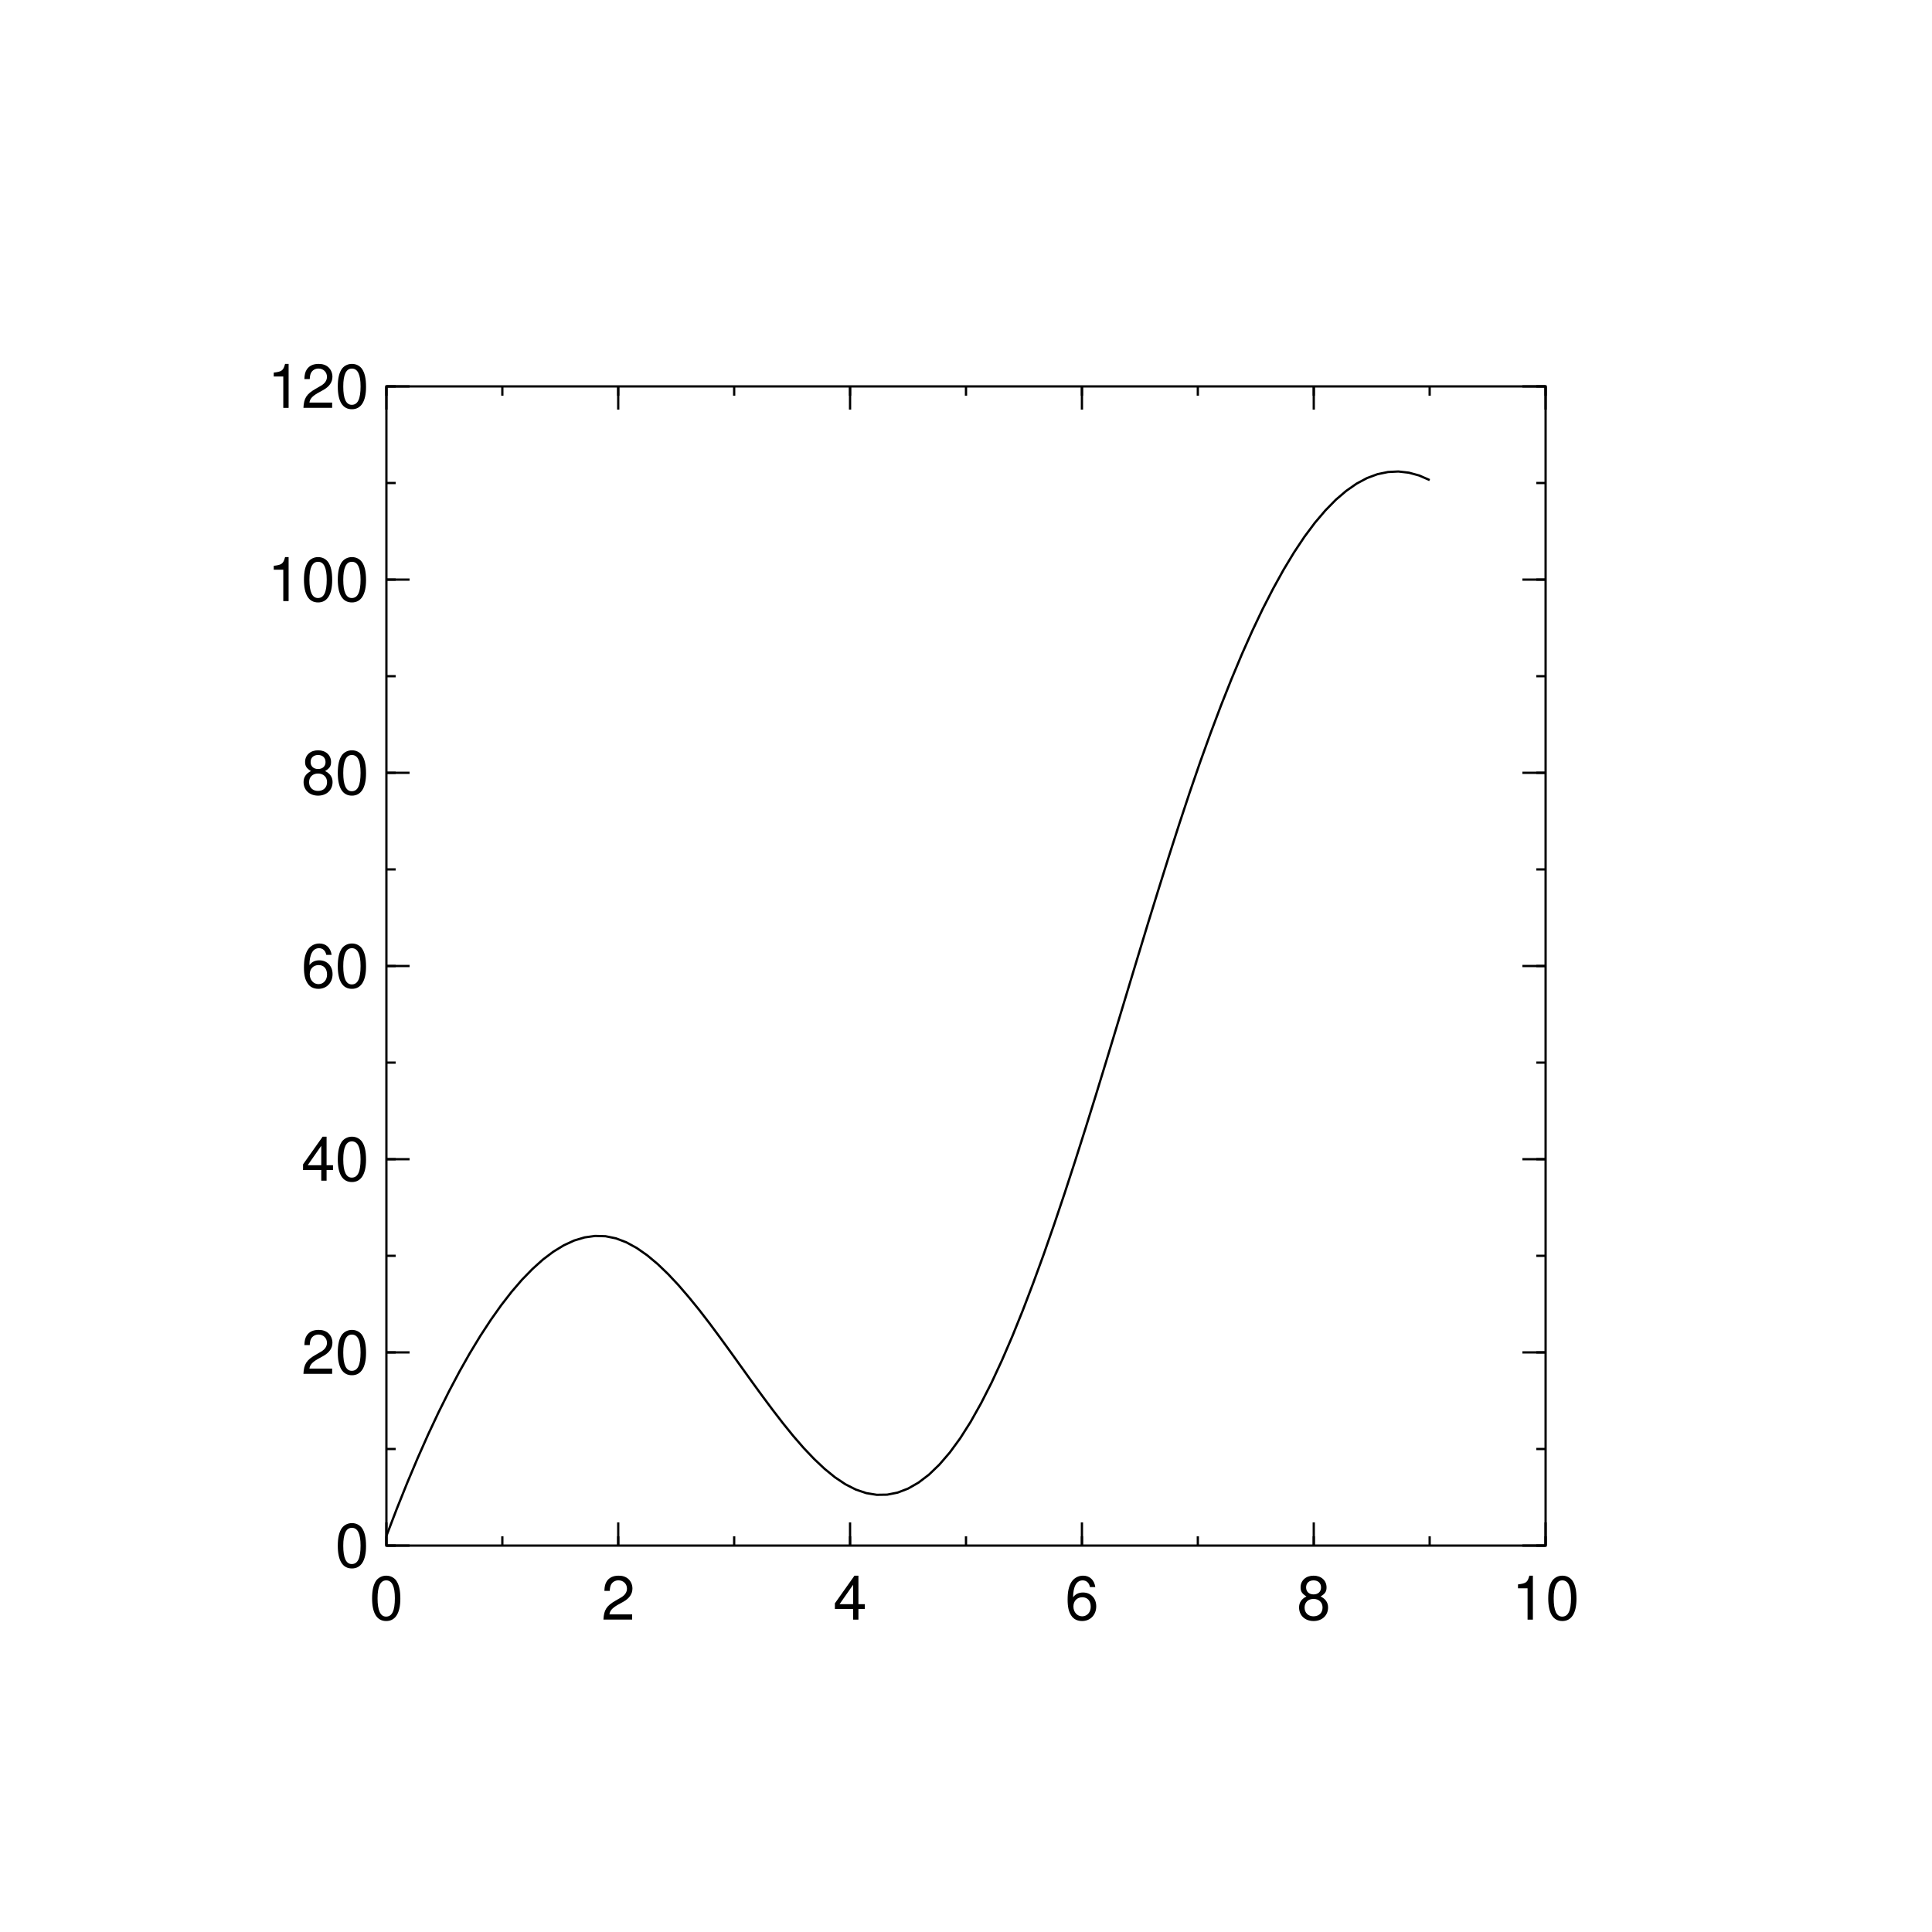
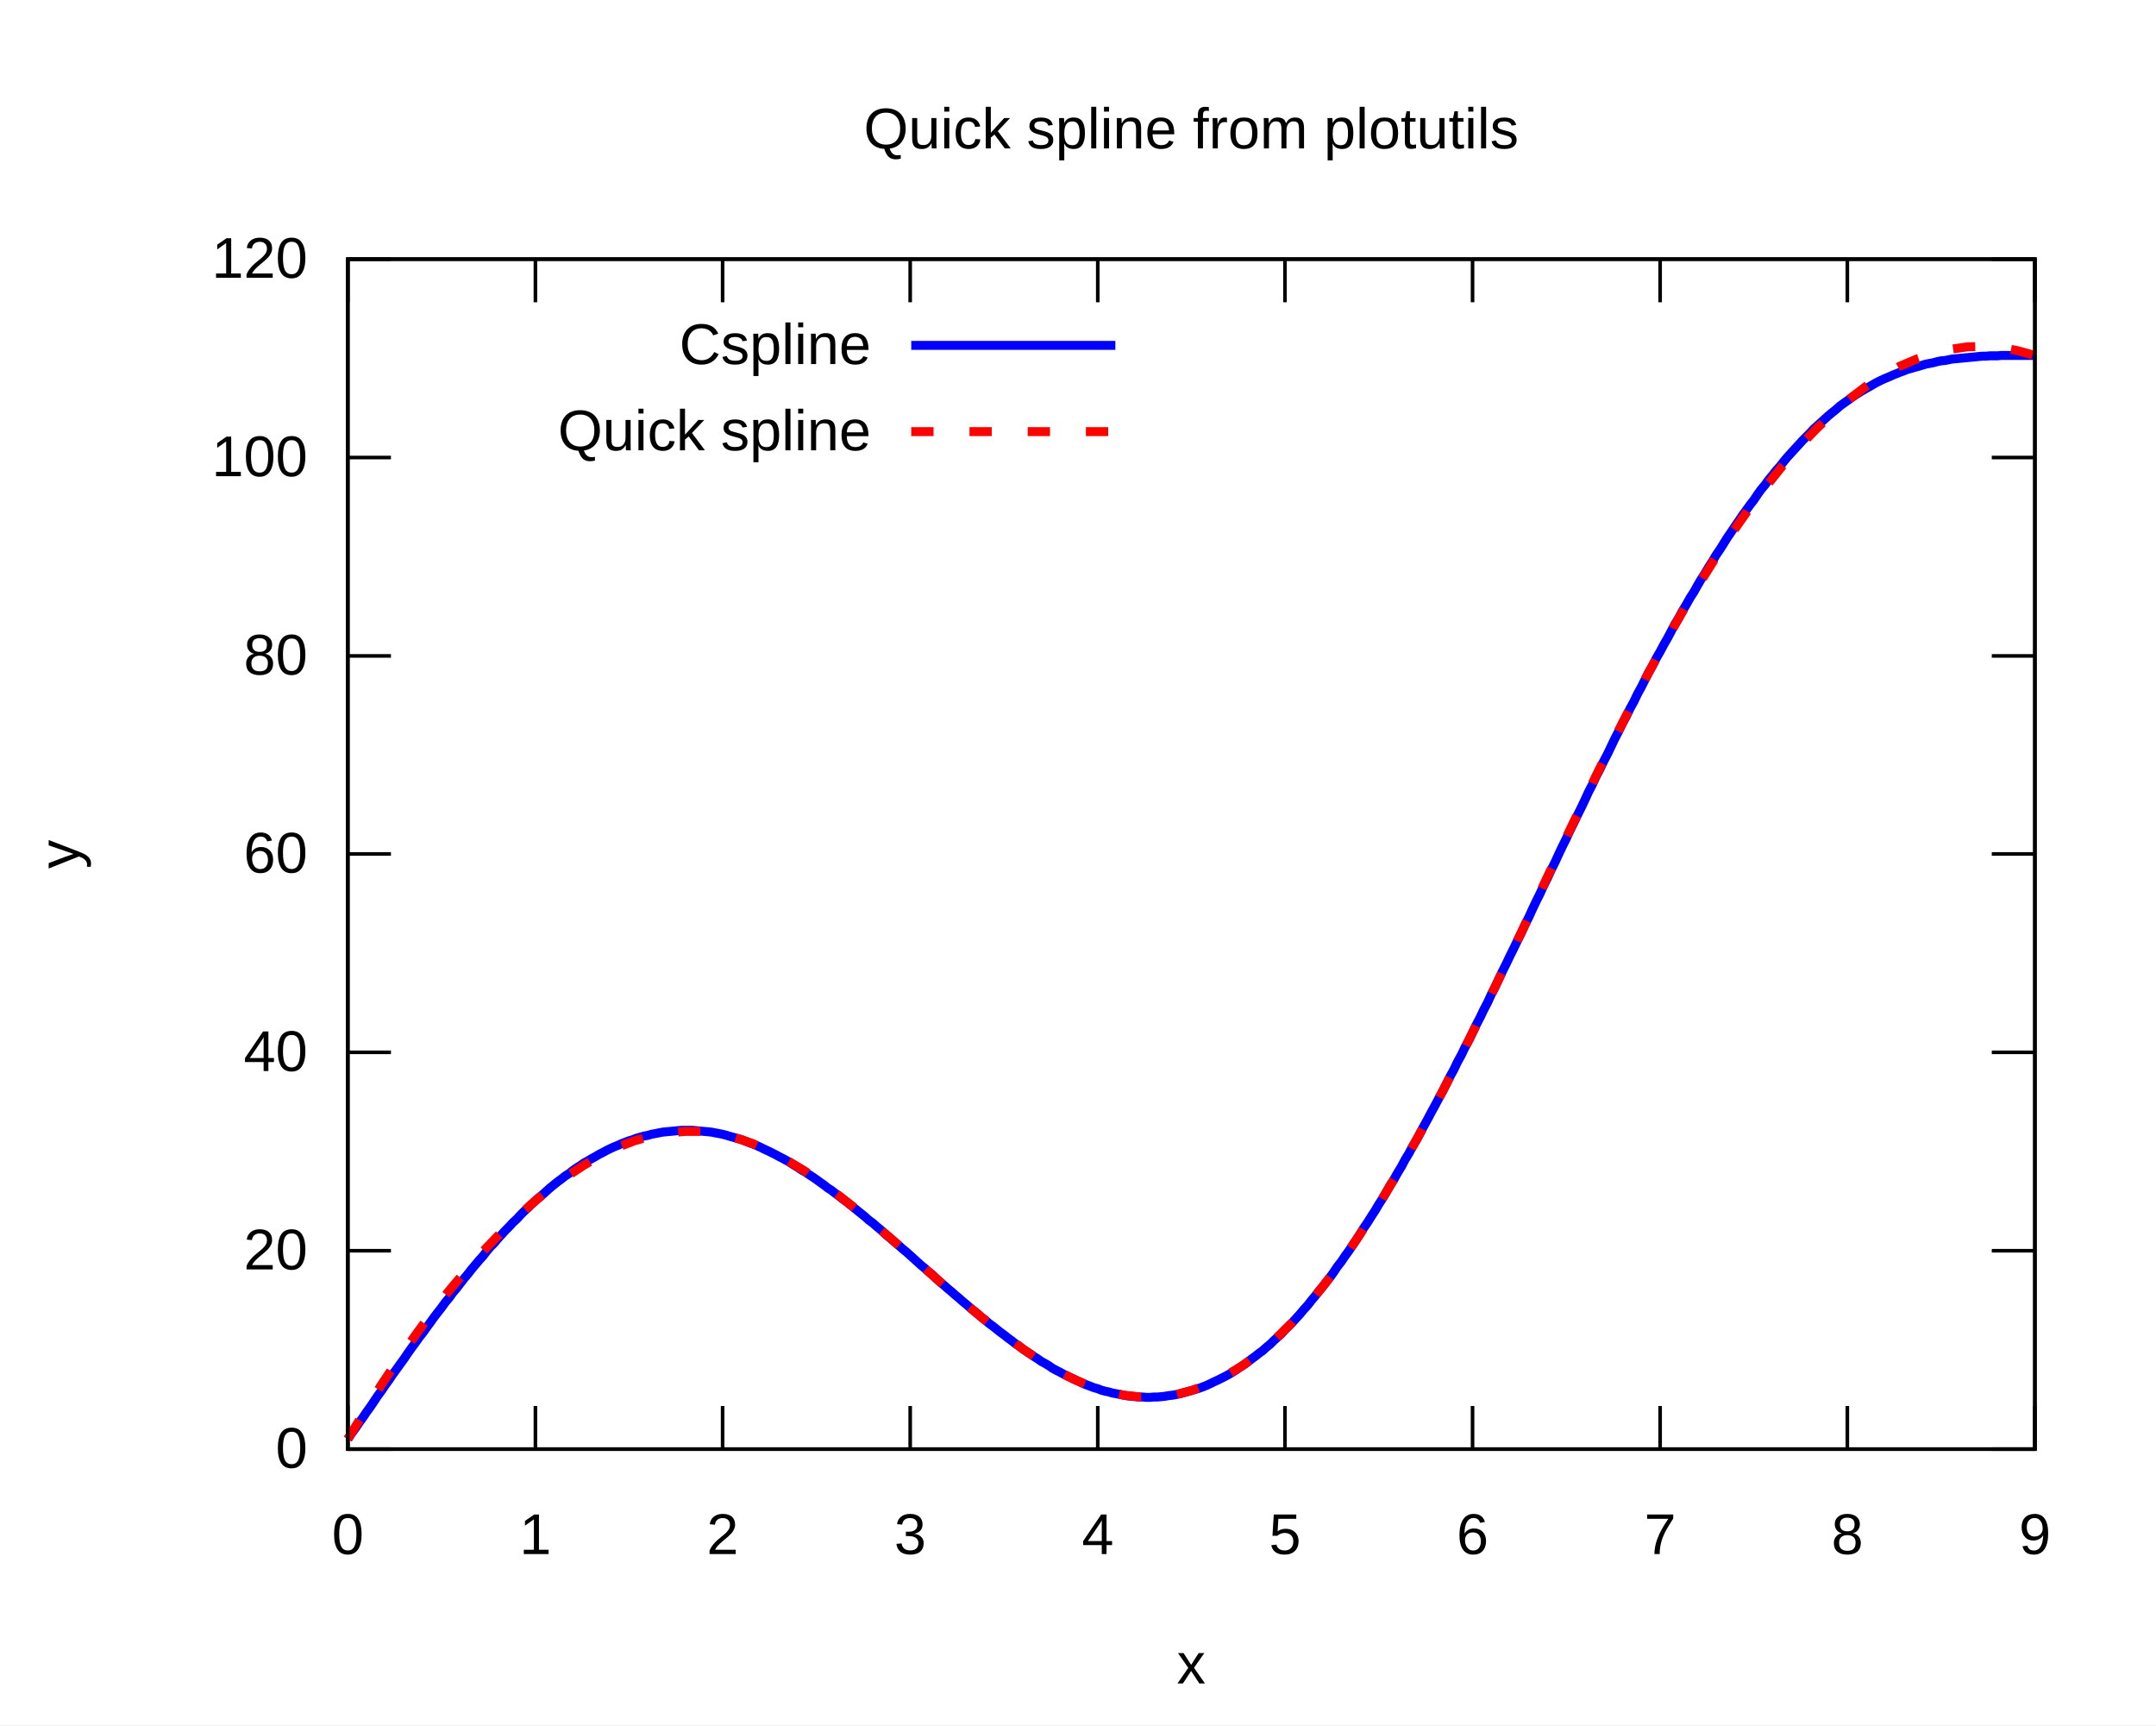
- <svg xmlns="http://www.w3.org/2000/svg" version="1.1" baseProfile="full" id="body" width="8in" height="8in" viewBox="0 0 1 1" preserveAspectRatio="none">
-   <rect id="background" x="0" y="0" width="1" height="1" stroke="none" fill="white" />
-   <g id="content" transform="translate(0,1) scale(1,-1) scale(0.00024414) " xml:space="preserve" stroke="black" stroke-linecap="butt" stroke-linejoin="miter" stroke-miterlimit="10.433" stroke-dasharray="none" stroke-dashoffset="0" stroke-opacity="1" fill="none" fill-rule="evenodd" fill-opacity="1" font-style="normal" font-variant="normal" font-weight="normal" font-stretch="normal" font-size-adjust="none" letter-spacing="normal" word-spacing="normal" text-anchor="start">
-     <rect x="819.2" y="819.2" width="2457.6" height="2457.6" stroke-width="4.819" />
-     <text transform="translate(783.33,662.21) scale(1,-1) scale(6.4512) " font-family="Helvetica,sans-serif" font-size="20px" stroke="none" fill="black">0</text>
-     <line x1="819.2" y1="3276.8" x2="819.2" y2="3227.6" stroke-width="4.819" />
-     <line x1="819.2" y1="819.2" x2="819.2" y2="868.35" stroke-width="4.819" />
-     <text transform="translate(1274.9,662.21) scale(1,-1) scale(6.4512) " font-family="Helvetica,sans-serif" font-size="20px" stroke="none" fill="black">2</text>
-     <line x1="1310.7" y1="3276.8" x2="1310.7" y2="3227.6" stroke-width="4.819" />
-     <line x1="1310.7" y1="819.2" x2="1310.7" y2="868.35" stroke-width="4.819" />
-     <text transform="translate(1766.4,662.21) scale(1,-1) scale(6.4512) " font-family="Helvetica,sans-serif" font-size="20px" stroke="none" fill="black">4</text>
-     <line x1="1802.2" y1="3276.8" x2="1802.2" y2="3227.6" stroke-width="4.819" />
-     <line x1="1802.2" y1="819.2" x2="1802.2" y2="868.35" stroke-width="4.819" />
-     <text transform="translate(2257.9,662.21) scale(1,-1) scale(6.4512) " font-family="Helvetica,sans-serif" font-size="20px" stroke="none" fill="black">6</text>
-     <line x1="2293.8" y1="3276.8" x2="2293.8" y2="3227.6" stroke-width="4.819" />
-     <line x1="2293.8" y1="819.2" x2="2293.8" y2="868.35" stroke-width="4.819" />
-     <text transform="translate(2749.4,662.21) scale(1,-1) scale(6.4512) " font-family="Helvetica,sans-serif" font-size="20px" stroke="none" fill="black">8</text>
-     <line x1="2785.3" y1="3276.8" x2="2785.3" y2="3227.6" stroke-width="4.819" />
-     <line x1="2785.3" y1="819.2" x2="2785.3" y2="868.35" stroke-width="4.819" />
-     <text transform="translate(3205.1,662.21) scale(1,-1) scale(6.4512) " font-family="Helvetica,sans-serif" font-size="20px" stroke="none" fill="black">10</text>
-     <line x1="3276.8" y1="3276.8" x2="3276.8" y2="3227.6" stroke-width="4.819" />
-     <line x1="3276.8" y1="819.2" x2="3276.8" y2="868.35" stroke-width="4.819" />
-     <line x1="819.2" y1="3276.8" x2="819.2" y2="3257.1" stroke-width="4.819" />
-     <line x1="819.2" y1="819.2" x2="819.2" y2="838.86" stroke-width="4.819" />
-     <line x1="1065" y1="3276.8" x2="1065" y2="3257.1" stroke-width="4.819" />
-     <line x1="1065" y1="819.2" x2="1065" y2="838.86" stroke-width="4.819" />
-     <line x1="1310.7" y1="3276.8" x2="1310.7" y2="3257.1" stroke-width="4.819" />
-     <line x1="1310.7" y1="819.2" x2="1310.7" y2="838.86" stroke-width="4.819" />
-     <line x1="1556.5" y1="3276.8" x2="1556.5" y2="3257.1" stroke-width="4.819" />
-     <line x1="1556.5" y1="819.2" x2="1556.5" y2="838.86" stroke-width="4.819" />
-     <line x1="1802.2" y1="3276.8" x2="1802.2" y2="3257.1" stroke-width="4.819" />
-     <line x1="1802.2" y1="819.2" x2="1802.2" y2="838.86" stroke-width="4.819" />
-     <line x1="2048" y1="3276.8" x2="2048" y2="3257.1" stroke-width="4.819" />
-     <line x1="2048" y1="819.2" x2="2048" y2="838.86" stroke-width="4.819" />
-     <line x1="2293.8" y1="3276.8" x2="2293.8" y2="3257.1" stroke-width="4.819" />
-     <line x1="2293.8" y1="819.2" x2="2293.8" y2="838.86" stroke-width="4.819" />
-     <line x1="2539.5" y1="3276.8" x2="2539.5" y2="3257.1" stroke-width="4.819" />
-     <line x1="2539.5" y1="819.2" x2="2539.5" y2="838.86" stroke-width="4.819" />
-     <line x1="2785.3" y1="3276.8" x2="2785.3" y2="3257.1" stroke-width="4.819" />
-     <line x1="2785.3" y1="819.2" x2="2785.3" y2="838.86" stroke-width="4.819" />
-     <line x1="3031" y1="3276.8" x2="3031" y2="3257.1" stroke-width="4.819" />
-     <line x1="3031" y1="819.2" x2="3031" y2="838.86" stroke-width="4.819" />
-     <line x1="3276.8" y1="3276.8" x2="3276.8" y2="3257.1" stroke-width="4.819" />
-     <line x1="3276.8" y1="819.2" x2="3276.8" y2="838.86" stroke-width="4.819" />
-     <text transform="translate(710.6,773.65) scale(1,-1) scale(6.4512) " font-family="Helvetica,sans-serif" font-size="20px" stroke="none" fill="black">0</text>
-     <line x1="3276.8" y1="819.2" x2="3227.6" y2="819.2" stroke-width="4.819" />
-     <line x1="819.2" y1="819.2" x2="868.35" y2="819.2" stroke-width="4.819" />
-     <text transform="translate(638.86,1183.3) scale(1,-1) scale(6.4512) " font-family="Helvetica,sans-serif" font-size="20px" stroke="none" fill="black">20</text>
-     <line x1="3276.8" y1="1228.8" x2="3227.6" y2="1228.8" stroke-width="4.819" />
-     <line x1="819.2" y1="1228.8" x2="868.35" y2="1228.8" stroke-width="4.819" />
-     <text transform="translate(638.86,1592.9) scale(1,-1) scale(6.4512) " font-family="Helvetica,sans-serif" font-size="20px" stroke="none" fill="black">40</text>
-     <line x1="3276.8" y1="1638.4" x2="3227.6" y2="1638.4" stroke-width="4.819" />
-     <line x1="819.2" y1="1638.4" x2="868.35" y2="1638.4" stroke-width="4.819" />
-     <text transform="translate(638.86,2002.5) scale(1,-1) scale(6.4512) " font-family="Helvetica,sans-serif" font-size="20px" stroke="none" fill="black">60</text>
-     <line x1="3276.8" y1="2048" x2="3227.6" y2="2048" stroke-width="4.819" />
-     <line x1="819.2" y1="2048" x2="868.35" y2="2048" stroke-width="4.819" />
-     <text transform="translate(638.86,2412.1) scale(1,-1) scale(6.4512) " font-family="Helvetica,sans-serif" font-size="20px" stroke="none" fill="black">80</text>
-     <line x1="3276.8" y1="2457.6" x2="3227.6" y2="2457.6" stroke-width="4.819" />
-     <line x1="819.2" y1="2457.6" x2="868.35" y2="2457.6" stroke-width="4.819" />
-     <text transform="translate(567.12,2821.7) scale(1,-1) scale(6.4512) " font-family="Helvetica,sans-serif" font-size="20px" stroke="none" fill="black">100</text>
-     <line x1="3276.8" y1="2867.2" x2="3227.6" y2="2867.2" stroke-width="4.819" />
-     <line x1="819.2" y1="2867.2" x2="868.35" y2="2867.2" stroke-width="4.819" />
-     <text transform="translate(567.12,3231.3) scale(1,-1) scale(6.4512) " font-family="Helvetica,sans-serif" font-size="20px" stroke="none" fill="black">120</text>
-     <line x1="3276.8" y1="3276.8" x2="3227.6" y2="3276.8" stroke-width="4.819" />
-     <line x1="819.2" y1="3276.8" x2="868.35" y2="3276.8" stroke-width="4.819" />
-     <line x1="3276.8" y1="819.2" x2="3257.1" y2="819.2" stroke-width="4.819" />
-     <line x1="819.2" y1="819.2" x2="838.86" y2="819.2" stroke-width="4.819" />
-     <line x1="3276.8" y1="1024" x2="3257.1" y2="1024" stroke-width="4.819" />
-     <line x1="819.2" y1="1024" x2="838.86" y2="1024" stroke-width="4.819" />
-     <line x1="3276.8" y1="1228.8" x2="3257.1" y2="1228.8" stroke-width="4.819" />
-     <line x1="819.2" y1="1228.8" x2="838.86" y2="1228.8" stroke-width="4.819" />
-     <line x1="3276.8" y1="1433.6" x2="3257.1" y2="1433.6" stroke-width="4.819" />
-     <line x1="819.2" y1="1433.6" x2="838.86" y2="1433.6" stroke-width="4.819" />
-     <line x1="3276.8" y1="1638.4" x2="3257.1" y2="1638.4" stroke-width="4.819" />
-     <line x1="819.2" y1="1638.4" x2="838.86" y2="1638.4" stroke-width="4.819" />
-     <line x1="3276.8" y1="1843.2" x2="3257.1" y2="1843.2" stroke-width="4.819" />
-     <line x1="819.2" y1="1843.2" x2="838.86" y2="1843.2" stroke-width="4.819" />
-     <line x1="3276.8" y1="2048" x2="3257.1" y2="2048" stroke-width="4.819" />
-     <line x1="819.2" y1="2048" x2="838.86" y2="2048" stroke-width="4.819" />
-     <line x1="3276.8" y1="2252.8" x2="3257.1" y2="2252.8" stroke-width="4.819" />
-     <line x1="819.2" y1="2252.8" x2="838.86" y2="2252.8" stroke-width="4.819" />
-     <line x1="3276.8" y1="2457.6" x2="3257.1" y2="2457.6" stroke-width="4.819" />
-     <line x1="819.2" y1="2457.6" x2="838.86" y2="2457.6" stroke-width="4.819" />
-     <line x1="3276.8" y1="2662.4" x2="3257.1" y2="2662.4" stroke-width="4.819" />
-     <line x1="819.2" y1="2662.4" x2="838.86" y2="2662.4" stroke-width="4.819" />
-     <line x1="3276.8" y1="2867.2" x2="3257.1" y2="2867.2" stroke-width="4.819" />
-     <line x1="819.2" y1="2867.2" x2="838.86" y2="2867.2" stroke-width="4.819" />
-     <line x1="3276.8" y1="3072" x2="3257.1" y2="3072" stroke-width="4.819" />
-     <line x1="819.2" y1="3072" x2="838.86" y2="3072" stroke-width="4.819" />
-     <line x1="3276.8" y1="3276.8" x2="3257.1" y2="3276.8" stroke-width="4.819" />
-     <line x1="819.2" y1="3276.8" x2="838.86" y2="3276.8" stroke-width="4.819" />
-     <polyline points="819.2,839.68 841.32,897.42 863.44,952.49 885.56,1004.9 907.67,1054.7 929.79,1101.8 951.91,1146.2 974.03,1188 996.15,1227.2 1018.3,1263.7 1040.4,1297.5 1062.5,1328.7 1084.6,1357.2 1106.7,1382.9 1128.9,1405.7 1151,1425.6 1173.1,1442.3 1195.2,1455.8 1217.3,1466 1239.4,1472.6 1261.6,1475.7 1283.7,1475.1 1305.8,1470.6 1327.9,1462.2 1350,1450.1 1372.2,1434.6 1394.3,1416.1 1416.4,1394.9 1438.5,1371.3 1460.6,1345.6 1482.8,1318.3 1504.9,1289.6 1527,1259.8 1549.1,1229.4 1571.2,1198.6 1593.3,1167.8 1615.5,1137.3 1637.6,1107.6 1659.7,1078.9 1681.8,1051.6 1703.9,1026.1 1726.1,1002.8 1748.2,981.95 1770.3,963.95 1792.4,949.16 1814.5,937.94 1836.6,930.48 1858.8,926.88 1880.9,927.21 1903,931.57 1925.1,940.03 1947.2,952.67 1969.4,969.58 1991.5,990.84 2013.6,1016.5 2035.7,1046.7 2057.8,1081.5 2079.9,1120.9 2102.1,1164.4 2124.2,1212 2146.3,1263.2 2168.4,1317.9 2190.5,1375.8 2212.7,1436.5 2234.8,1499.9 2256.9,1565.6 2279,1633.4 2301.1,1703 2323.3,1774.2 2345.4,1846.4 2367.5,1919.3 2389.6,1992.5 2411.7,2065.6 2433.8,2138.3 2456,2210 2478.1,2280.5 2500.2,2349.3 2522.3,2416.1 2544.4,2480.3 2566.6,2541.9 2588.7,2600.5 2610.8,2656.2 2632.9,2709 2655,2758.6 2677.1,2805.1 2699.3,2848.3 2721.4,2888.3 2743.5,2924.9 2765.6,2958.1 2787.7,2987.7 2809.9,3013.8 2832,3036.4 2854.1,3055.3 2876.2,3070.7 2898.3,3082.5 2920.4,3090.7 2942.6,3095.3 2964.7,3096.4 2986.8,3093.9 3008.9,3087.9 3031,3078.2 " stroke-width="4.819" />
+ <svg xmlns="http://www.w3.org/2000/svg" xmlns:xlink="http://www.w3.org/1999/xlink" width="600" height="480" viewBox="0 0 600 480">
+   <g id="gnuplot_canvas">
+     <rect x="0" y="0" width="600" height="480" fill="#ffffff" />
+     <defs>
+       <circle id="gpDot" r="0.5" stroke-width="0.5" />
+       <path id="gpPt0" stroke-width="0.167" stroke="currentColor" d="M-1,0 h2 M0,-1 v2" />
+       <path id="gpPt1" stroke-width="0.167" stroke="currentColor" d="M-1,-1 L1,1 M1,-1 L-1,1" />
+       <path id="gpPt2" stroke-width="0.167" stroke="currentColor" d="M-1,0 L1,0 M0,-1 L0,1 M-1,-1 L1,1 M-1,1 L1,-1" />
+       <rect id="gpPt3" stroke-width="0.167" stroke="currentColor" x="-1" y="-1" width="2" height="2" />
+       <rect id="gpPt4" stroke-width="0.167" stroke="currentColor" fill="currentColor" x="-1" y="-1" width="2" height="2" />
+       <circle id="gpPt5" stroke-width="0.167" stroke="currentColor" cx="0" cy="0" r="1" />
+       <use xlink:href="#gpPt5" id="gpPt6" fill="currentColor" stroke="none" />
+       <path id="gpPt7" stroke-width="0.167" stroke="currentColor" d="M0,-1.33 L-1.33,0.67 L1.33,0.67 z" />
+       <use xlink:href="#gpPt7" id="gpPt8" fill="currentColor" stroke="none" />
+       <use xlink:href="#gpPt7" id="gpPt9" stroke="currentColor" transform="rotate(180)" />
+       <use xlink:href="#gpPt9" id="gpPt10" fill="currentColor" stroke="none" />
+       <use xlink:href="#gpPt3" id="gpPt11" stroke="currentColor" transform="rotate(45)" />
+       <use xlink:href="#gpPt11" id="gpPt12" fill="currentColor" stroke="none" />
+       <path id="gpPt13" stroke-width="0.167" stroke="currentColor" d="M0,1.330 L1.265,0.411 L0.782,-1.067 L-0.782,-1.076 L-1.265,0.411 z" />
+       <use xlink:href="#gpPt13" id="gpPt14" fill="currentColor" stroke="none" />
+       <filter id="textbox" filterUnits="objectBoundingBox" x="0" y="0" height="1" width="1">
+         <feFlood flood-color="#FFFFFF" flood-opacity="1" result="bgnd" />
+         <feComposite in="SourceGraphic" in2="bgnd" operator="atop" />
+       </filter>
+       <filter id="greybox" filterUnits="objectBoundingBox" x="0" y="0" height="1" width="1">
+         <feFlood flood-color="lightgrey" flood-opacity="1" result="grey" />
+         <feComposite in="SourceGraphic" in2="grey" operator="atop" />
+       </filter>
+     </defs>
+     <g fill="none" color="#FFFFFF" stroke="currentColor" stroke-width="1.00" stroke-linecap="butt" stroke-linejoin="miter">
+ </g>
+     <g fill="none" color="black" stroke="currentColor" stroke-width="1.00" stroke-linecap="butt" stroke-linejoin="miter">
+       <path stroke="black" d="M96.8,403.2 L108.8,403.2 M566.3,403.2 L554.3,403.2  " />
+       <g transform="translate(85.6,408.4)" stroke="none" fill="black" font-family="Arial" font-size="16.00" text-anchor="end">
+         <text>
+           <tspan font-family="Arial"> 0</tspan>
+         </text>
+       </g>
+     </g>
+     <g fill="none" color="black" stroke="currentColor" stroke-width="1.00" stroke-linecap="butt" stroke-linejoin="miter">
+       <path stroke="black" d="M96.8,348.0 L108.8,348.0 M566.3,348.0 L554.3,348.0  " />
+       <g transform="translate(85.6,353.2)" stroke="none" fill="black" font-family="Arial" font-size="16.00" text-anchor="end">
+         <text>
+           <tspan font-family="Arial"> 20</tspan>
+         </text>
+       </g>
+     </g>
+     <g fill="none" color="black" stroke="currentColor" stroke-width="1.00" stroke-linecap="butt" stroke-linejoin="miter">
+       <path stroke="black" d="M96.8,292.8 L108.8,292.8 M566.3,292.8 L554.3,292.8  " />
+       <g transform="translate(85.6,298.0)" stroke="none" fill="black" font-family="Arial" font-size="16.00" text-anchor="end">
+         <text>
+           <tspan font-family="Arial"> 40</tspan>
+         </text>
+       </g>
+     </g>
+     <g fill="none" color="black" stroke="currentColor" stroke-width="1.00" stroke-linecap="butt" stroke-linejoin="miter">
+       <path stroke="black" d="M96.8,237.6 L108.8,237.6 M566.3,237.6 L554.3,237.6  " />
+       <g transform="translate(85.6,242.8)" stroke="none" fill="black" font-family="Arial" font-size="16.00" text-anchor="end">
+         <text>
+           <tspan font-family="Arial"> 60</tspan>
+         </text>
+       </g>
+     </g>
+     <g fill="none" color="black" stroke="currentColor" stroke-width="1.00" stroke-linecap="butt" stroke-linejoin="miter">
+       <path stroke="black" d="M96.8,182.5 L108.8,182.5 M566.3,182.5 L554.3,182.5  " />
+       <g transform="translate(85.6,187.7)" stroke="none" fill="black" font-family="Arial" font-size="16.00" text-anchor="end">
+         <text>
+           <tspan font-family="Arial"> 80</tspan>
+         </text>
+       </g>
+     </g>
+     <g fill="none" color="black" stroke="currentColor" stroke-width="1.00" stroke-linecap="butt" stroke-linejoin="miter">
+       <path stroke="black" d="M96.8,127.3 L108.8,127.3 M566.3,127.3 L554.3,127.3  " />
+       <g transform="translate(85.6,132.5)" stroke="none" fill="black" font-family="Arial" font-size="16.00" text-anchor="end">
+         <text>
+           <tspan font-family="Arial"> 100</tspan>
+         </text>
+       </g>
+     </g>
+     <g fill="none" color="black" stroke="currentColor" stroke-width="1.00" stroke-linecap="butt" stroke-linejoin="miter">
+       <path stroke="black" d="M96.8,72.1 L108.8,72.1 M566.3,72.1 L554.3,72.1  " />
+       <g transform="translate(85.6,77.3)" stroke="none" fill="black" font-family="Arial" font-size="16.00" text-anchor="end">
+         <text>
+           <tspan font-family="Arial"> 120</tspan>
+         </text>
+       </g>
+     </g>
+     <g fill="none" color="black" stroke="currentColor" stroke-width="1.00" stroke-linecap="butt" stroke-linejoin="miter">
+       <path stroke="black" d="M96.8,403.2 L96.8,391.2 M96.8,72.1 L96.8,84.1  " />
+       <g transform="translate(96.8,432.4)" stroke="none" fill="black" font-family="Arial" font-size="16.00" text-anchor="middle">
+         <text>
+           <tspan font-family="Arial"> 0</tspan>
+         </text>
+       </g>
+     </g>
+     <g fill="none" color="black" stroke="currentColor" stroke-width="1.00" stroke-linecap="butt" stroke-linejoin="miter">
+       <path stroke="black" d="M149.0,403.2 L149.0,391.2 M149.0,72.1 L149.0,84.1  " />
+       <g transform="translate(149.0,432.4)" stroke="none" fill="black" font-family="Arial" font-size="16.00" text-anchor="middle">
+         <text>
+           <tspan font-family="Arial"> 1</tspan>
+         </text>
+       </g>
+     </g>
+     <g fill="none" color="black" stroke="currentColor" stroke-width="1.00" stroke-linecap="butt" stroke-linejoin="miter">
+       <path stroke="black" d="M201.1,403.2 L201.1,391.2 M201.1,72.1 L201.1,84.1  " />
+       <g transform="translate(201.1,432.4)" stroke="none" fill="black" font-family="Arial" font-size="16.00" text-anchor="middle">
+         <text>
+           <tspan font-family="Arial"> 2</tspan>
+         </text>
+       </g>
+     </g>
+     <g fill="none" color="black" stroke="currentColor" stroke-width="1.00" stroke-linecap="butt" stroke-linejoin="miter">
+       <path stroke="black" d="M253.3,403.2 L253.3,391.2 M253.3,72.1 L253.3,84.1  " />
+       <g transform="translate(253.3,432.4)" stroke="none" fill="black" font-family="Arial" font-size="16.00" text-anchor="middle">
+         <text>
+           <tspan font-family="Arial"> 3</tspan>
+         </text>
+       </g>
+     </g>
+     <g fill="none" color="black" stroke="currentColor" stroke-width="1.00" stroke-linecap="butt" stroke-linejoin="miter">
+       <path stroke="black" d="M305.5,403.2 L305.5,391.2 M305.5,72.1 L305.5,84.1  " />
+       <g transform="translate(305.5,432.4)" stroke="none" fill="black" font-family="Arial" font-size="16.00" text-anchor="middle">
+         <text>
+           <tspan font-family="Arial"> 4</tspan>
+         </text>
+       </g>
+     </g>
+     <g fill="none" color="black" stroke="currentColor" stroke-width="1.00" stroke-linecap="butt" stroke-linejoin="miter">
+       <path stroke="black" d="M357.6,403.2 L357.6,391.2 M357.6,72.1 L357.6,84.1  " />
+       <g transform="translate(357.6,432.4)" stroke="none" fill="black" font-family="Arial" font-size="16.00" text-anchor="middle">
+         <text>
+           <tspan font-family="Arial"> 5</tspan>
+         </text>
+       </g>
+     </g>
+     <g fill="none" color="black" stroke="currentColor" stroke-width="1.00" stroke-linecap="butt" stroke-linejoin="miter">
+       <path stroke="black" d="M409.8,403.2 L409.8,391.2 M409.8,72.1 L409.8,84.1  " />
+       <g transform="translate(409.8,432.4)" stroke="none" fill="black" font-family="Arial" font-size="16.00" text-anchor="middle">
+         <text>
+           <tspan font-family="Arial"> 6</tspan>
+         </text>
+       </g>
+     </g>
+     <g fill="none" color="black" stroke="currentColor" stroke-width="1.00" stroke-linecap="butt" stroke-linejoin="miter">
+       <path stroke="black" d="M462.0,403.2 L462.0,391.2 M462.0,72.1 L462.0,84.1  " />
+       <g transform="translate(462.0,432.4)" stroke="none" fill="black" font-family="Arial" font-size="16.00" text-anchor="middle">
+         <text>
+           <tspan font-family="Arial"> 7</tspan>
+         </text>
+       </g>
+     </g>
+     <g fill="none" color="black" stroke="currentColor" stroke-width="1.00" stroke-linecap="butt" stroke-linejoin="miter">
+       <path stroke="black" d="M514.1,403.2 L514.1,391.2 M514.1,72.1 L514.1,84.1  " />
+       <g transform="translate(514.1,432.4)" stroke="none" fill="black" font-family="Arial" font-size="16.00" text-anchor="middle">
+         <text>
+           <tspan font-family="Arial"> 8</tspan>
+         </text>
+       </g>
+     </g>
+     <g fill="none" color="black" stroke="currentColor" stroke-width="1.00" stroke-linecap="butt" stroke-linejoin="miter">
+       <path stroke="black" d="M566.3,403.2 L566.3,391.2 M566.3,72.1 L566.3,84.1  " />
+       <g transform="translate(566.3,432.4)" stroke="none" fill="black" font-family="Arial" font-size="16.00" text-anchor="middle">
+         <text>
+           <tspan font-family="Arial"> 9</tspan>
+         </text>
+       </g>
+     </g>
+     <g fill="none" color="black" stroke="currentColor" stroke-width="1.00" stroke-linecap="butt" stroke-linejoin="miter">
+ </g>
+     <g fill="none" color="black" stroke="currentColor" stroke-width="1.00" stroke-linecap="butt" stroke-linejoin="miter">
+       <path stroke="black" d="M96.8,72.1 L96.8,403.2 L566.3,403.2 L566.3,72.1 L96.8,72.1 Z  " />
+     </g>
+     <g fill="none" color="black" stroke="currentColor" stroke-width="1.00" stroke-linecap="butt" stroke-linejoin="miter">
+       <g transform="translate(22.0,237.7) rotate(270)" stroke="none" fill="black" font-family="Arial" font-size="16.00" text-anchor="middle">
+         <text>
+           <tspan font-family="Arial">y</tspan>
+         </text>
+       </g>
+     </g>
+     <g fill="none" color="black" stroke="currentColor" stroke-width="1.00" stroke-linecap="butt" stroke-linejoin="miter">
+       <g transform="translate(331.5,468.4)" stroke="none" fill="black" font-family="Arial" font-size="16.00" text-anchor="middle">
+         <text>
+           <tspan font-family="Arial">x</tspan>
+         </text>
+       </g>
+     </g>
+     <g fill="none" color="black" stroke="currentColor" stroke-width="1.00" stroke-linecap="butt" stroke-linejoin="miter">
+       <g transform="translate(331.5,41.3)" stroke="none" fill="black" font-family="Arial" font-size="16.00" text-anchor="middle">
+         <text>
+           <tspan font-family="Arial">Quick spline from plotutils</tspan>
+         </text>
+       </g>
+     </g>
+     <g id="gnuplot_plot_1">
+       <g fill="none" color="#FFFFFF" stroke="black" stroke-width="2.50" stroke-linecap="butt" stroke-linejoin="miter">
+ </g>
+       <g fill="none" color="black" stroke="currentColor" stroke-width="2.50" stroke-linecap="butt" stroke-linejoin="miter">
+         <g transform="translate(242.4,101.3)" stroke="none" fill="black" font-family="Arial" font-size="16.00" text-anchor="end">
+           <text>
+             <tspan font-family="Arial">Cspline</tspan>
+           </text>
+         </g>
+       </g>
+       <g fill="none" color="black" stroke="currentColor" stroke-width="2.50" stroke-linecap="butt" stroke-linejoin="miter">
+         <path stroke="rgb(  0,   0, 255)" d="M253.6,96.1 L310.4,96.1 M96.8,400.4 L97.8,398.9 L98.9,397.4 L99.9,395.9 L101.0,394.4 L102.0,392.9   L103.1,391.4 L104.1,389.9 L105.1,388.4 L106.2,386.9 L107.2,385.4 L108.3,383.9 L109.3,382.4 L110.4,380.9   L111.4,379.5 L112.5,378.0 L113.5,376.5 L114.5,375.1 L115.6,373.6 L116.6,372.2 L117.7,370.8 L118.7,369.4   L119.8,367.9 L120.8,366.5 L121.8,365.2 L122.9,363.8 L123.9,362.4 L125.0,361.1 L126.0,359.7 L127.1,358.4   L128.1,357.1 L129.1,355.8 L130.2,354.5 L131.2,353.2 L132.3,351.9 L133.3,350.7 L134.4,349.5 L135.4,348.2   L136.4,347.0 L137.5,345.9 L138.5,344.7 L139.6,343.5 L140.6,342.4 L141.7,341.3 L142.7,340.2 L143.8,339.2   L144.8,338.1 L145.8,337.1 L146.9,336.1 L147.9,335.1 L149.0,334.1 L150.0,333.2 L151.1,332.3 L152.1,331.4   L153.1,330.5 L154.2,329.6 L155.2,328.8 L156.3,328.0 L157.3,327.2 L158.4,326.5 L159.4,325.7 L160.4,325.0   L161.5,324.3 L162.5,323.6 L163.6,323.0 L164.6,322.4 L165.7,321.8 L166.7,321.2 L167.7,320.7 L168.8,320.1   L169.8,319.6 L170.9,319.1 L171.9,318.7 L173.0,318.2 L174.0,317.8 L175.1,317.4 L176.1,317.1 L177.1,316.7   L178.2,316.4 L179.2,316.1 L180.3,315.9 L181.3,315.6 L182.4,315.4 L183.4,315.2 L184.4,315.0 L185.5,314.9   L186.5,314.8 L187.6,314.7 L188.6,314.6 L189.7,314.5 L190.7,314.5 L191.7,314.5 L192.8,314.5 L193.8,314.6   L194.9,314.7 L195.9,314.8 L197.0,314.9 L198.0,315.0 L199.0,315.2 L200.1,315.4 L201.1,315.6 L202.2,315.9   L203.2,316.2 L204.3,316.5 L205.3,316.8 L206.4,317.1 L207.4,317.5 L208.4,317.9 L209.5,318.3 L210.5,318.7   L211.6,319.2 L212.6,319.7 L213.7,320.2 L214.7,320.7 L215.7,321.2 L216.8,321.8 L217.8,322.3 L218.9,322.9   L219.9,323.5 L221.0,324.2 L222.0,324.8 L223.0,325.5 L224.1,326.1 L225.1,326.8 L226.2,327.5 L227.2,328.2   L228.3,329.0 L229.3,329.7 L230.3,330.5 L231.4,331.2 L232.4,332.0 L233.5,332.8 L234.5,333.6 L235.6,334.4   L236.6,335.2 L237.7,336.1 L238.7,336.9 L239.7,337.7 L240.8,338.6 L241.8,339.5 L242.9,340.3 L243.9,341.2   L245.0,342.1 L246.0,343.0 L247.0,343.9 L248.1,344.8 L249.1,345.7 L250.2,346.6 L251.2,347.5 L252.3,348.4   L253.3,349.3 L254.3,350.2 L255.4,351.2 L256.4,352.1 L257.5,353.0 L258.5,353.9 L259.6,354.8 L260.6,355.8   L261.6,356.7 L262.7,357.6 L263.7,358.5 L264.8,359.4 L265.8,360.3 L266.9,361.2 L267.9,362.1 L269.0,363.0   L270.0,363.9 L271.0,364.7 L272.1,365.6 L273.1,366.5 L274.2,367.3 L275.2,368.2 L276.3,369.0 L277.3,369.8   L278.3,370.6 L279.4,371.4 L280.4,372.2 L281.5,373.0 L282.5,373.8 L283.6,374.5 L284.6,375.3 L285.6,376.0   L286.7,376.7 L287.7,377.4 L288.8,378.1 L289.8,378.8 L290.9,379.4 L291.9,380.0 L292.9,380.7 L294.0,381.3   L295.0,381.8 L296.1,382.4 L297.1,382.9 L298.2,383.4 L299.2,383.9 L300.3,384.4 L301.3,384.9 L302.3,385.3   L303.4,385.7 L304.4,386.1 L305.5,386.4 L306.5,386.8 L307.6,387.1 L308.6,387.3 L309.6,387.6 L310.7,387.8   L311.7,388.0 L312.8,388.2 L313.8,388.4 L314.9,388.5 L315.9,388.6 L316.9,388.7 L318.0,388.7 L319.0,388.8   L320.1,388.8 L321.1,388.7 L322.2,388.7 L323.2,388.6 L324.2,388.5 L325.3,388.3 L326.3,388.2 L327.4,388.0   L328.4,387.8 L329.5,387.5 L330.5,387.2 L331.6,386.9 L332.6,386.6 L333.6,386.3 L334.7,385.9 L335.7,385.5   L336.8,385.0 L337.8,384.5 L338.9,384.0 L339.9,383.5 L340.9,383.0 L342.0,382.4 L343.0,381.8 L344.1,381.1   L345.1,380.4 L346.2,379.7 L347.2,379.0 L348.2,378.2 L349.3,377.4 L350.3,376.6 L351.4,375.8 L352.4,374.9   L353.5,374.0 L354.5,373.0 L355.5,372.1 L356.6,371.1 L357.6,370.0 L358.7,368.9 L359.7,367.9 L360.8,366.7   L361.8,365.6 L362.8,364.4 L363.9,363.2 L364.9,361.9 L366.0,360.6 L367.0,359.3 L368.1,358.0 L369.1,356.7   L370.2,355.3 L371.2,353.9 L372.2,352.4 L373.3,351.0 L374.3,349.5 L375.4,348.0 L376.4,346.5 L377.5,344.9   L378.5,343.3 L379.5,341.7 L380.6,340.1 L381.6,338.5 L382.7,336.8 L383.7,335.1 L384.8,333.4 L385.8,331.7   L386.8,329.9 L387.9,328.2 L388.9,326.4 L390.0,324.6 L391.0,322.7 L392.1,320.9 L393.1,319.0 L394.2,317.2   L395.2,315.3 L396.2,313.4 L397.3,311.4 L398.3,309.5 L399.4,307.5 L400.4,305.6 L401.5,303.6 L402.5,301.6   L403.5,299.6 L404.6,297.6 L405.6,295.5 L406.7,293.5 L407.7,291.4 L408.8,289.4 L409.8,287.3 L410.8,285.2   L411.9,283.1 L412.9,281.0 L414.0,278.9 L415.0,276.7 L416.1,274.6 L417.1,272.4 L418.1,270.3 L419.2,268.1   L420.2,266.0 L421.3,263.8 L422.3,261.7 L423.4,259.5 L424.4,257.3 L425.5,255.1 L426.5,252.9 L427.5,250.8   L428.6,248.6 L429.6,246.4 L430.7,244.2 L431.7,242.0 L432.8,239.8 L433.8,237.6 L434.8,235.5 L435.9,233.3   L436.9,231.1 L438.0,228.9 L439.0,226.8 L440.1,224.6 L441.1,222.5 L442.1,220.3 L443.2,218.2 L444.2,216.0   L445.3,213.9 L446.3,211.8 L447.4,209.7 L448.4,207.6 L449.4,205.5 L450.5,203.4 L451.5,201.3 L452.6,199.3   L453.6,197.2 L454.7,195.2 L455.7,193.1 L456.8,191.1 L457.8,189.1 L458.8,187.1 L459.9,185.2 L460.9,183.2   L462.0,181.3 L463.0,179.4 L464.1,177.5 L465.1,175.6 L466.1,173.7 L467.2,171.9 L468.2,170.0 L469.3,168.2   L470.3,166.4 L471.4,164.7 L472.4,162.9 L473.4,161.2 L474.5,159.5 L475.5,157.8 L476.6,156.1 L477.6,154.4   L478.7,152.8 L479.7,151.2 L480.7,149.6 L481.8,148.0 L482.8,146.5 L483.9,144.9 L484.9,143.4 L486.0,141.9   L487.0,140.5 L488.1,139.1 L489.1,137.6 L490.1,136.2 L491.2,134.9 L492.2,133.5 L493.3,132.2 L494.3,130.9   L495.4,129.7 L496.4,128.4 L497.4,127.2 L498.5,126.0 L499.5,124.9 L500.6,123.7 L501.6,122.6 L502.7,121.5   L503.7,120.5 L504.7,119.4 L505.8,118.4 L506.8,117.5 L507.9,116.5 L508.9,115.6 L510.0,114.7 L511.0,113.9   L512.0,113.0 L513.1,112.2 L514.1,111.5 L515.2,110.7 L516.2,110.0 L517.3,109.3 L518.3,108.7 L519.3,108.1   L520.4,107.5 L521.4,106.9 L522.5,106.3 L523.5,105.8 L524.6,105.3 L525.6,104.9 L526.7,104.4 L527.7,104.0   L528.7,103.6 L529.8,103.2 L530.8,102.8 L531.9,102.5 L532.9,102.2 L534.0,101.9 L535.0,101.6 L536.0,101.3   L537.1,101.1 L538.1,100.9 L539.2,100.6 L540.2,100.4 L541.3,100.3 L542.3,100.1 L543.3,99.9 L544.4,99.8   L545.4,99.7 L546.5,99.6 L547.5,99.5 L548.6,99.4 L549.6,99.3 L550.6,99.2 L551.7,99.1 L552.7,99.1   L553.8,99.0 L554.8,99.0 L555.9,99.0 L556.9,98.9 L558.0,98.9 L559.0,98.9 L560.0,98.9 L561.1,98.9   L562.1,98.9 L563.2,98.9 L564.2,98.9 L565.3,98.9 L566.3,98.9  " />
+       </g>
+     </g>
+     <g id="gnuplot_plot_2">
+       <g fill="none" color="black" stroke="currentColor" stroke-width="2.50" stroke-linecap="butt" stroke-linejoin="miter">
+         <g transform="translate(242.4,125.3)" stroke="none" fill="black" font-family="Arial" font-size="16.00" text-anchor="end">
+           <text>
+             <tspan font-family="Arial">Quick spline</tspan>
+           </text>
+         </g>
+       </g>
+       <g fill="none" color="black" stroke="currentColor" stroke-width="2.50" stroke-linecap="butt" stroke-linejoin="miter">
+         <path stroke="rgb(255,   0,   0)" stroke-dasharray="6.2,10.0" d="M253.6,120.1 L310.4,120.1 M96.8,400.4 L101.5,392.7 L106.2,385.2 L110.9,378.2 L115.6,371.5 L120.3,365.1   L125.0,359.1 L129.7,353.5 L134.4,348.2 L139.1,343.3 L143.8,338.8 L148.4,334.6 L153.1,330.7 L157.8,327.3   L162.5,324.2 L167.2,321.5 L171.9,319.2 L176.6,317.4 L181.3,316.1 L186.0,315.2 L190.7,314.8 L195.4,314.8   L200.1,315.4 L204.8,316.6 L209.5,318.2 L214.2,320.3 L218.9,322.8 L223.6,325.6 L228.3,328.8 L233.0,332.3   L237.7,336.0 L242.3,339.8 L247.0,343.8 L251.7,347.9 L256.4,352.1 L261.1,356.2 L265.8,360.3 L270.5,364.3   L275.2,368.2 L279.9,371.9 L284.6,375.3 L289.3,378.5 L294.0,381.3 L298.7,383.7 L303.4,385.7 L308.1,387.2   L312.8,388.2 L317.5,388.7 L322.2,388.6 L326.9,388.1 L331.6,386.9 L336.2,385.2 L340.9,382.9 L345.6,380.1   L350.3,376.6 L355.0,372.5 L359.7,367.9 L364.4,362.6 L369.1,356.7 L373.8,350.3 L378.5,343.4 L383.2,336.0   L387.9,328.2 L392.6,320.0 L397.3,311.5 L402.0,302.6 L406.7,293.5 L411.4,284.1 L416.1,274.5 L420.8,264.8   L425.5,255.0 L430.1,245.1 L434.8,235.3 L439.5,225.5 L444.2,215.8 L448.9,206.3 L453.6,197.1 L458.3,188.1   L463.0,179.4 L467.7,171.1 L472.4,163.2 L477.1,155.7 L481.8,148.6 L486.5,141.9 L491.2,135.7 L495.9,129.8   L500.6,124.4 L505.3,119.5 L510.0,115.0 L514.7,111.0 L519.3,107.5 L524.0,104.5 L528.7,101.9 L533.4,99.9   L538.1,98.3 L542.8,97.2 L547.5,96.5 L552.2,96.4 L556.9,96.7 L561.6,97.6 L566.3,98.9  " />
+       </g>
+     </g>
+     <g fill="none" color="#FFFFFF" stroke="rgb(255,   0,   0)" stroke-width="2.00" stroke-linecap="butt" stroke-linejoin="miter">
+ </g>
+     <g fill="none" color="black" stroke="currentColor" stroke-width="2.00" stroke-linecap="butt" stroke-linejoin="miter">
+ </g>
+     <g fill="none" color="black" stroke="black" stroke-width="1.00" stroke-linecap="butt" stroke-linejoin="miter">
+ </g>
+     <g fill="none" color="black" stroke="currentColor" stroke-width="1.00" stroke-linecap="butt" stroke-linejoin="miter">
+       <path stroke="black" d="M96.8,72.1 L96.8,403.2 L566.3,403.2 L566.3,72.1 L96.8,72.1 Z  " />
+     </g>
+     <g fill="none" color="black" stroke="currentColor" stroke-width="1.00" stroke-linecap="butt" stroke-linejoin="miter">
+ </g>
  </g>
</svg>
